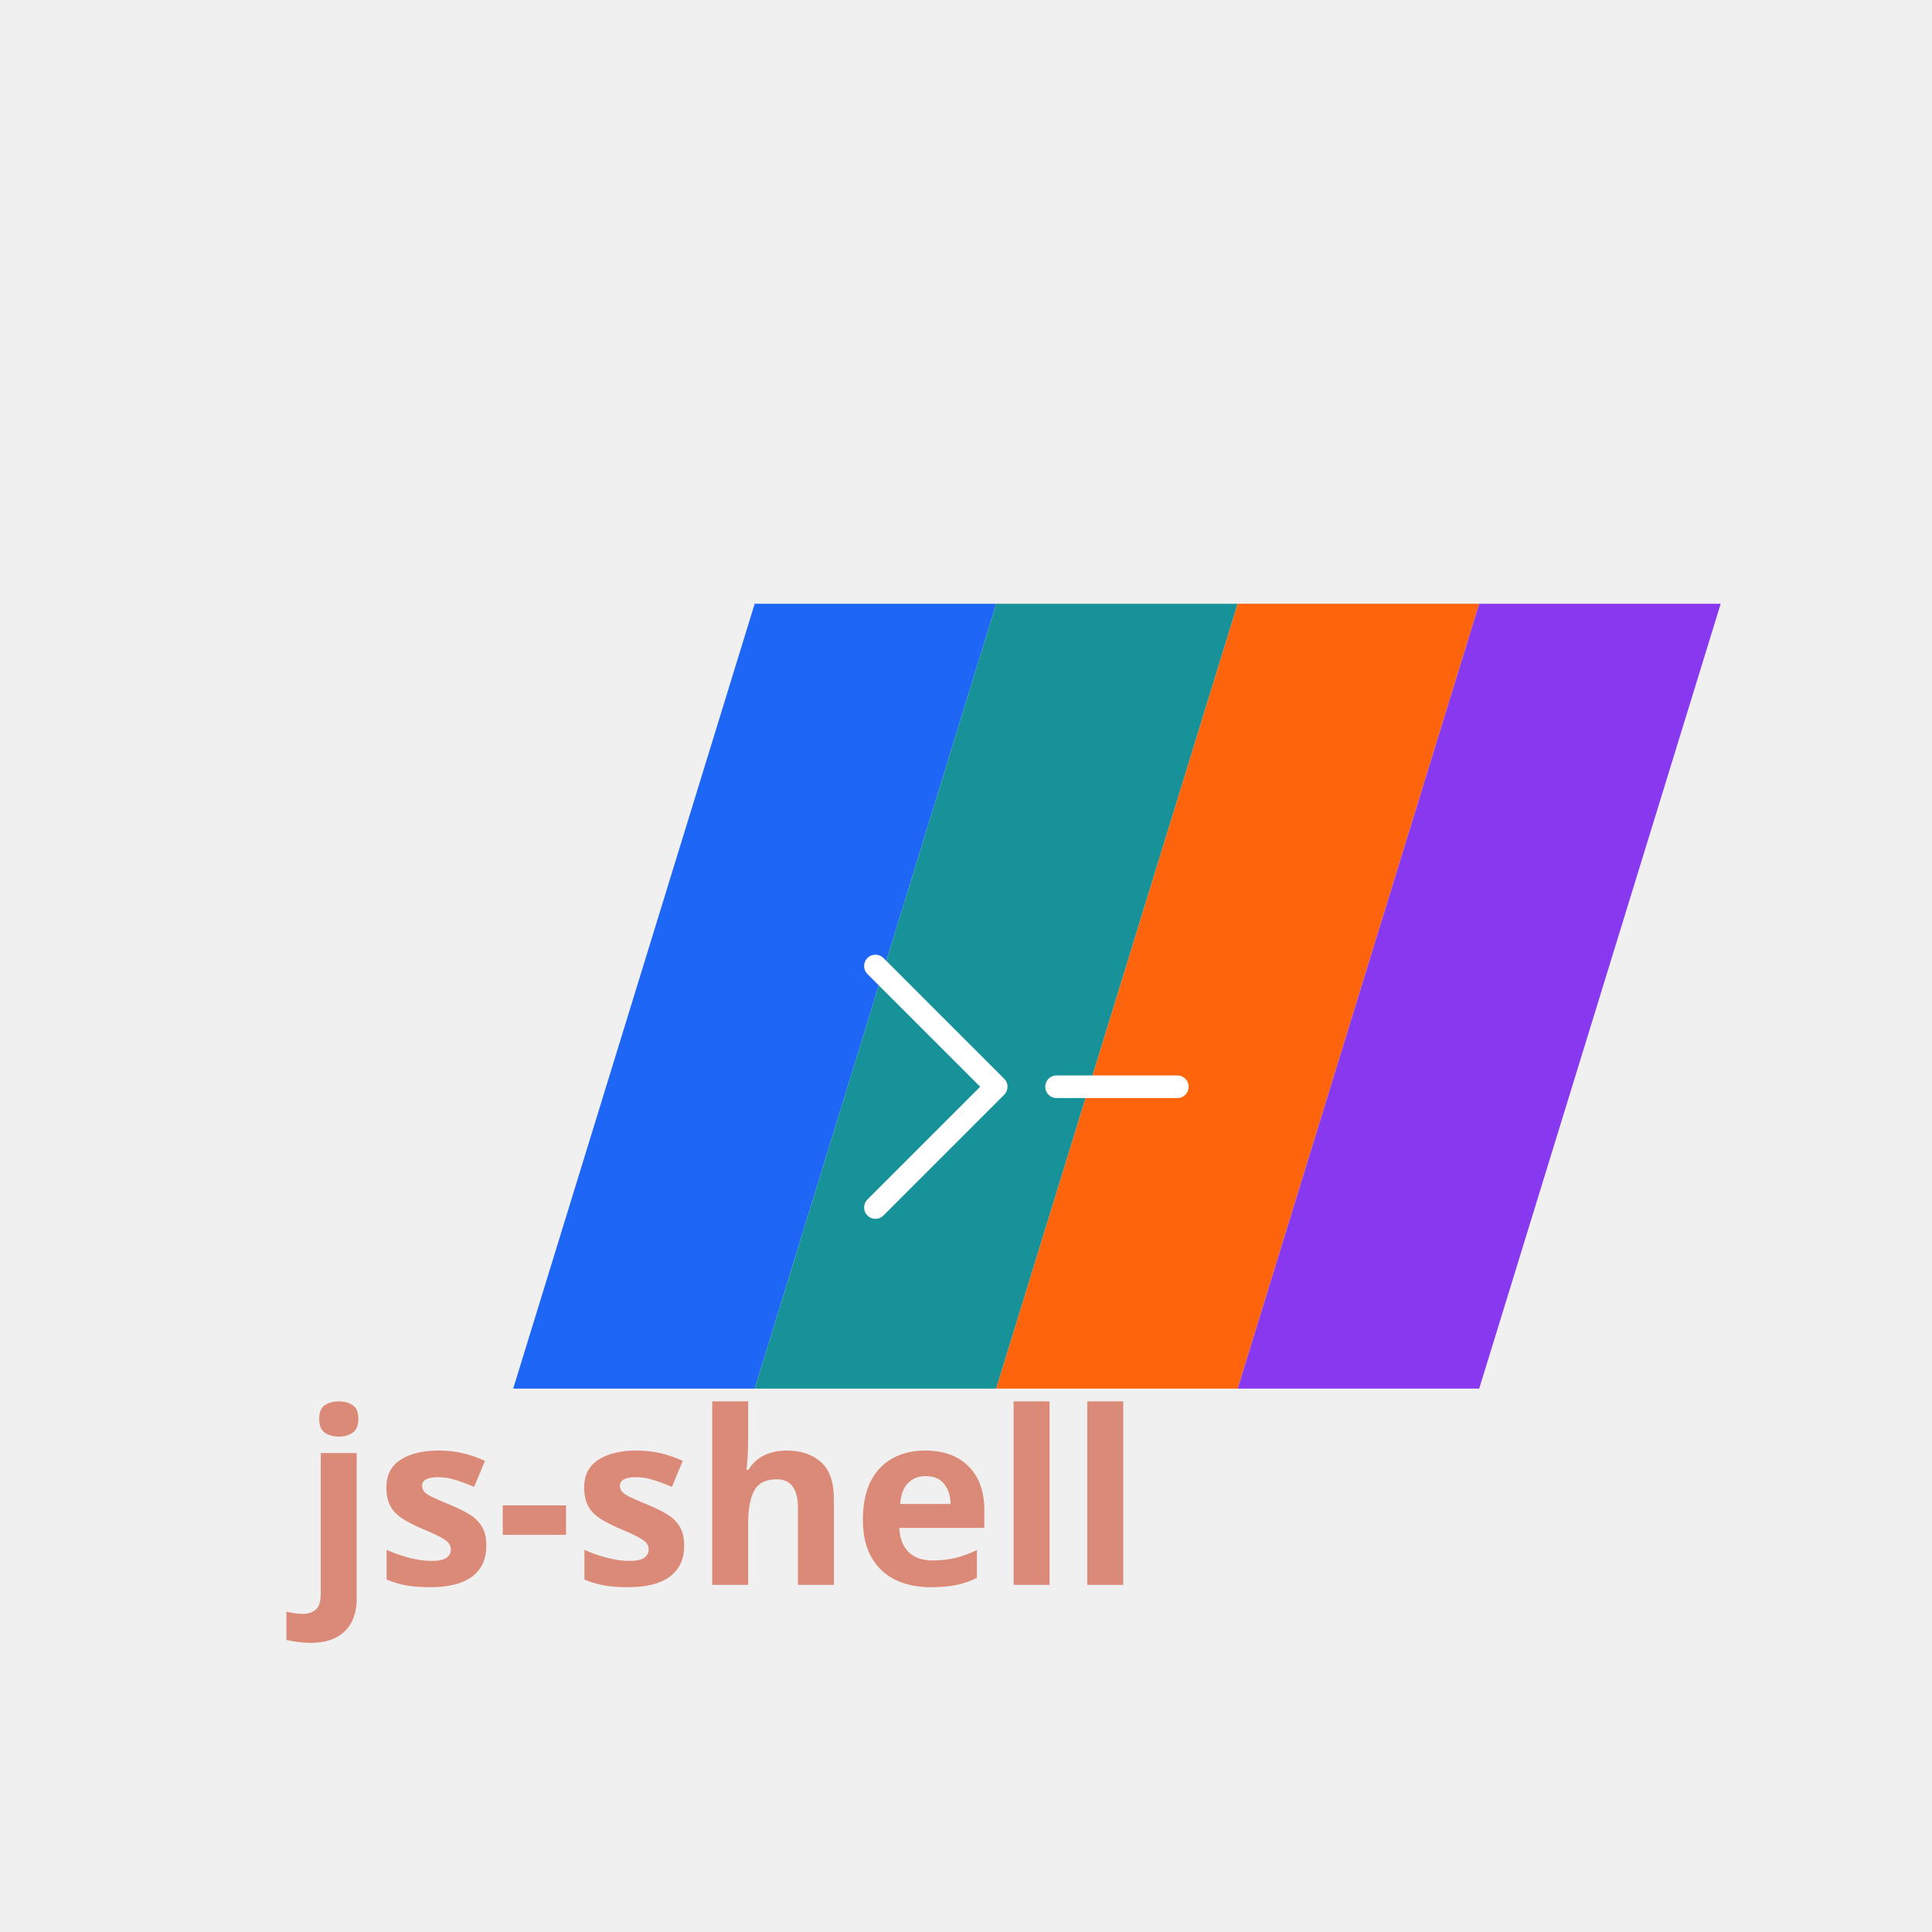
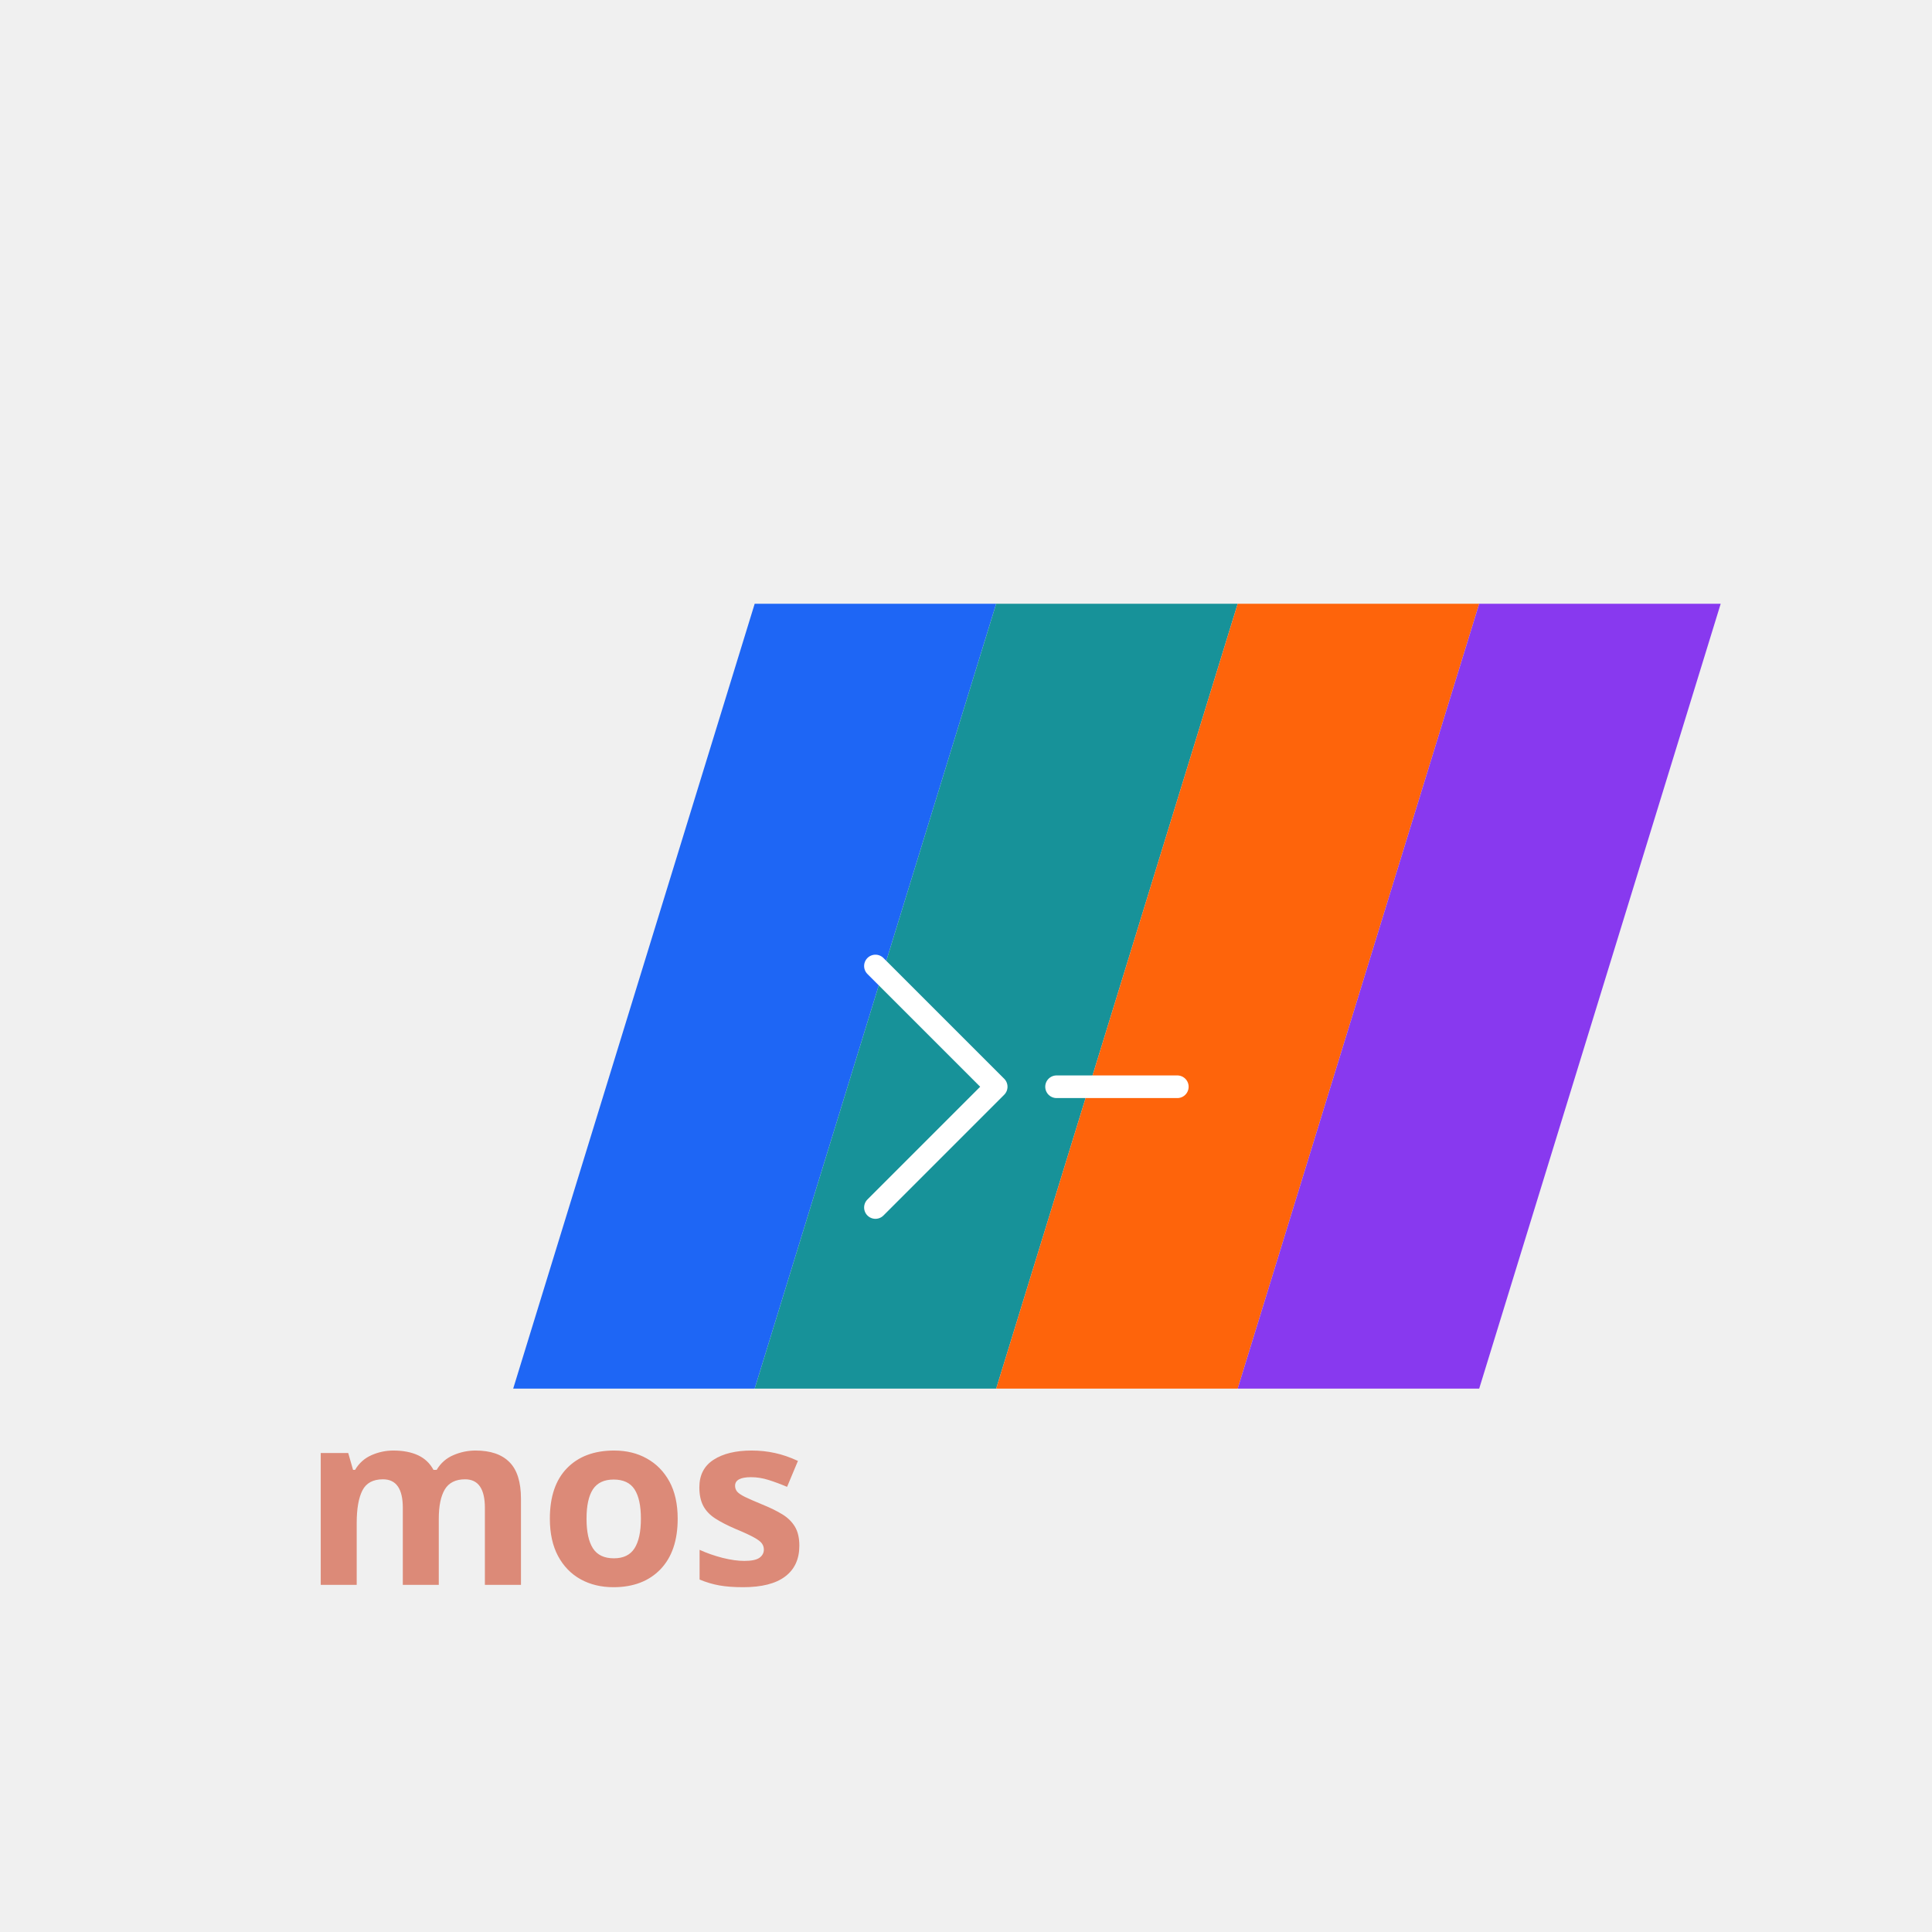
<svg xmlns="http://www.w3.org/2000/svg" width="256" height="256" viewBox="0 0 256 256">
  <rect width="256" height="256" fill="none" />
  <g transform="translate(28,40)">
    <path d="M40 144 L72 40 L104 40 L72 144 Z" fill="#1e66f5" />
    <path d="M72 144 L104 40 L136 40 L104 144 Z" fill="#179299" />
    <path d="M104 144 L136 40 L168 40 L136 144 Z" fill="#fe640b" />
    <path d="M136 144 L168 40 L200 40 L168 144 Z" fill="#8839ef" />
    <g transform="translate(88,88)">
      <path d="M0 0 L16 16 L0 32" fill="none" stroke="#FFFFFF" stroke-width="3" stroke-linecap="round" stroke-linejoin="round" />
      <line x1="24" y1="16" x2="40" y2="16" stroke="#FFFFFF" stroke-width="3" stroke-linecap="round" />
    </g>
  </g>
-   <text x="40" y="210" font-family="Segoe UI, sans-serif" font-size="32" font-weight="600" fill="#dc8a78">js-shell</text>
+   <text x="40" y="210" font-family="Segoe UI, sans-serif" font-size="32" font-weight="600" fill="#dc8a78">mos</text>
</svg>
